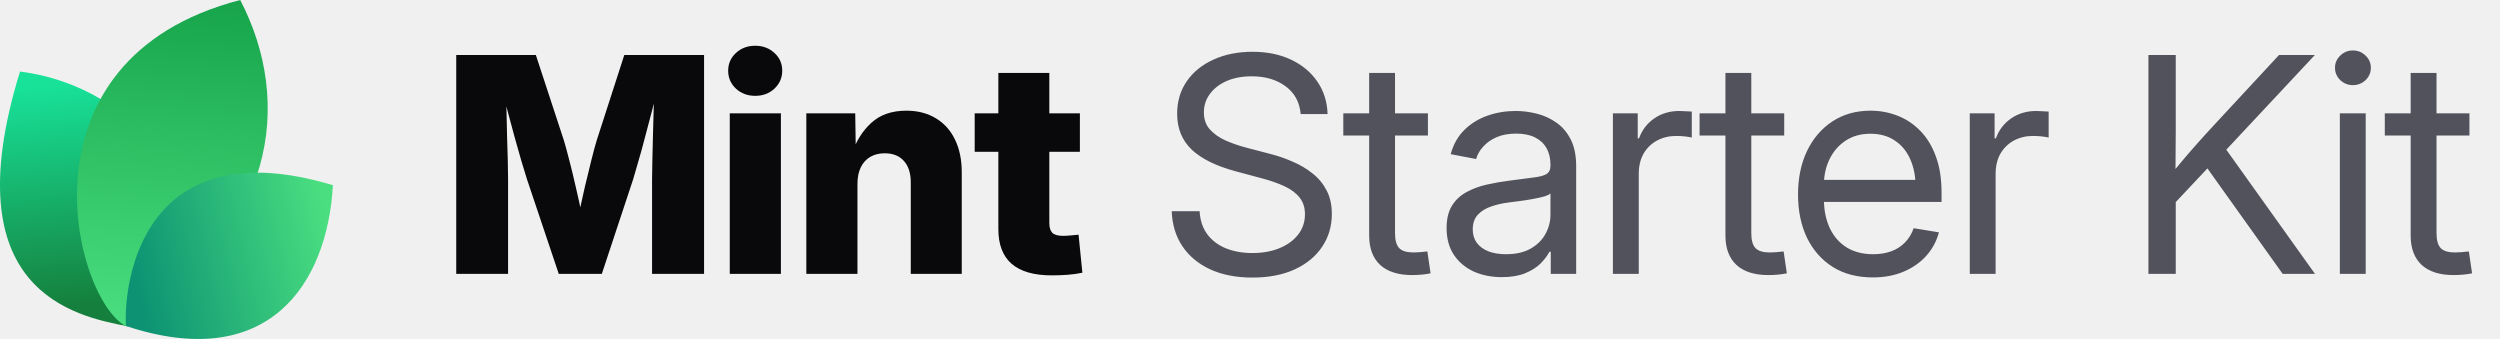
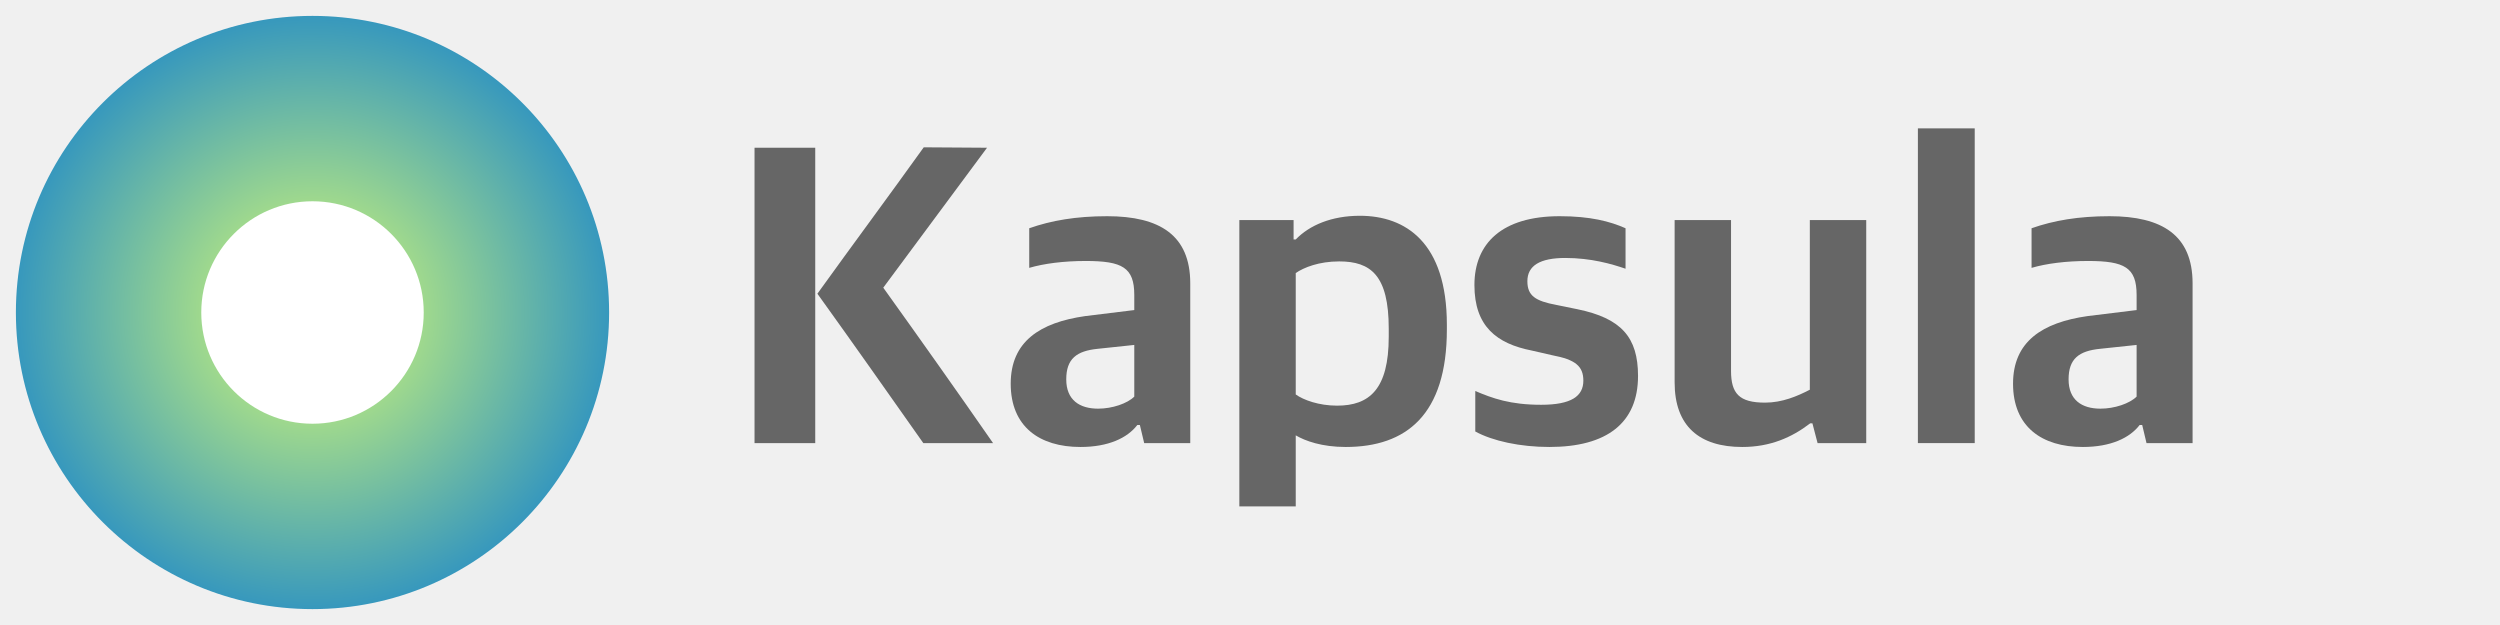
- <svg xmlns="http://www.w3.org/2000/svg" width="177" height="24" viewBox="0 0 177 24" fill="none">
-   <path d="M9.061 23.108C5.268 22.377 -3.391 20.627 1.417 5.064C9.634 6.099 16.973 14.064 9.061 23.108Z" fill="url(#paint0_linear_17557_2020)" />
-   <path d="M8.919 23.094C5.276 21.222 0.784 4.209 17.007 0C20.757 7.193 19.621 16.545 8.919 23.094Z" fill="url(#paint1_linear_17557_2020)" />
-   <path d="M8.914 23.079C8.735 19.882 10.159 9.085 23.57 13.111C23.181 20.123 18.984 26.418 8.914 23.079Z" fill="url(#paint2_linear_17557_2020)" />
-   <path d="M32.301 19.392V3.894H37.938L39.925 9.948C40.036 10.315 40.164 10.787 40.31 11.362C40.462 11.938 40.611 12.552 40.757 13.204C40.91 13.855 41.048 14.483 41.173 15.086C41.305 15.682 41.412 16.192 41.495 16.615H40.695C40.771 16.192 40.871 15.682 40.996 15.086C41.128 14.49 41.267 13.866 41.412 13.214C41.565 12.562 41.714 11.948 41.86 11.373C42.005 10.79 42.133 10.315 42.244 9.948L44.2 3.894H49.848V19.392H46.166V12.704C46.166 12.357 46.173 11.917 46.187 11.383C46.2 10.849 46.214 10.27 46.228 9.646C46.249 9.022 46.266 8.391 46.28 7.753C46.301 7.115 46.311 6.519 46.311 5.964H46.623C46.485 6.561 46.332 7.181 46.166 7.826C45.999 8.471 45.833 9.102 45.666 9.719C45.507 10.336 45.351 10.901 45.198 11.414C45.053 11.928 44.928 12.357 44.824 12.704L42.608 19.392H39.561L37.314 12.704C37.203 12.357 37.072 11.928 36.919 11.414C36.773 10.901 36.614 10.34 36.441 9.729C36.274 9.112 36.104 8.481 35.931 7.836C35.764 7.192 35.608 6.567 35.463 5.964H35.827C35.834 6.512 35.844 7.105 35.858 7.743C35.872 8.374 35.886 9.005 35.9 9.636C35.92 10.26 35.938 10.839 35.952 11.373C35.965 11.907 35.972 12.351 35.972 12.704V19.392H32.301ZM51.668 19.392V8.024H55.288V19.392H51.668ZM53.468 6.786C52.927 6.786 52.473 6.616 52.105 6.276C51.738 5.93 51.554 5.507 51.554 5.007C51.554 4.508 51.738 4.088 52.105 3.749C52.473 3.409 52.927 3.239 53.468 3.239C54.009 3.239 54.463 3.409 54.83 3.749C55.198 4.082 55.382 4.501 55.382 5.007C55.382 5.507 55.198 5.93 54.83 6.276C54.463 6.616 54.009 6.786 53.468 6.786ZM60.708 13.027V19.392H57.088V8.024H60.551L60.593 10.967H60.281C60.593 10.024 61.061 9.268 61.685 8.7C62.309 8.124 63.138 7.836 64.171 7.836C64.975 7.836 65.672 8.017 66.262 8.377C66.851 8.731 67.302 9.234 67.614 9.885C67.933 10.537 68.092 11.307 68.092 12.194V19.392H64.483V12.912C64.483 12.26 64.32 11.754 63.994 11.394C63.675 11.033 63.221 10.853 62.632 10.853C62.25 10.853 61.914 10.936 61.623 11.102C61.332 11.269 61.106 11.515 60.947 11.841C60.787 12.16 60.708 12.555 60.708 13.027ZM76.456 8.024V10.749H69.008V8.024H76.456ZM70.683 5.163H74.292V15.783C74.292 16.102 74.361 16.334 74.5 16.48C74.646 16.625 74.899 16.698 75.259 16.698C75.405 16.698 75.596 16.688 75.831 16.667C76.074 16.646 76.251 16.629 76.362 16.615L76.632 19.309C76.313 19.378 75.963 19.427 75.582 19.455C75.207 19.482 74.836 19.496 74.469 19.496C73.2 19.496 72.25 19.222 71.619 18.674C70.995 18.127 70.683 17.308 70.683 16.22V5.163Z" fill="#09090B" />
-   <path d="M88.667 19.652C87.523 19.652 86.528 19.458 85.682 19.07C84.843 18.681 84.188 18.137 83.716 17.437C83.245 16.736 82.992 15.908 82.957 14.951H84.933C84.968 15.596 85.148 16.14 85.474 16.584C85.8 17.021 86.24 17.354 86.795 17.582C87.35 17.804 87.974 17.915 88.667 17.915C89.388 17.915 90.026 17.801 90.581 17.572C91.143 17.343 91.583 17.024 91.902 16.615C92.228 16.199 92.391 15.717 92.391 15.169C92.391 14.698 92.266 14.306 92.017 13.994C91.767 13.675 91.413 13.408 90.956 13.193C90.498 12.978 89.954 12.787 89.323 12.621L87.502 12.132C86.123 11.765 85.082 11.255 84.382 10.603C83.689 9.944 83.342 9.095 83.342 8.055C83.342 7.174 83.571 6.404 84.028 5.746C84.486 5.087 85.117 4.577 85.921 4.217C86.726 3.849 87.645 3.666 88.678 3.666C89.718 3.666 90.63 3.853 91.413 4.227C92.204 4.602 92.824 5.122 93.275 5.787C93.726 6.446 93.965 7.209 93.993 8.076H92.089C92.013 7.23 91.656 6.574 91.018 6.11C90.387 5.638 89.586 5.403 88.615 5.403C87.95 5.403 87.36 5.513 86.847 5.735C86.341 5.957 85.946 6.262 85.661 6.651C85.377 7.032 85.235 7.469 85.235 7.961C85.235 8.447 85.377 8.849 85.661 9.168C85.946 9.48 86.317 9.74 86.774 9.948C87.232 10.149 87.724 10.319 88.251 10.457L89.884 10.884C90.439 11.023 90.977 11.206 91.496 11.435C92.023 11.657 92.495 11.934 92.911 12.267C93.334 12.593 93.67 12.995 93.92 13.474C94.17 13.945 94.294 14.504 94.294 15.149C94.294 16.015 94.066 16.788 93.608 17.468C93.157 18.148 92.512 18.681 91.673 19.07C90.834 19.458 89.832 19.652 88.667 19.652ZM101.097 8.024V9.594H95.106V8.024H101.097ZM96.937 5.163H98.767V16.521C98.767 17 98.865 17.347 99.059 17.562C99.26 17.77 99.6 17.874 100.078 17.874C100.21 17.874 100.366 17.867 100.546 17.853C100.733 17.832 100.903 17.815 101.056 17.801L101.285 19.351C101.097 19.392 100.886 19.423 100.65 19.444C100.414 19.465 100.189 19.475 99.974 19.475C98.996 19.475 98.244 19.236 97.717 18.758C97.197 18.272 96.937 17.579 96.937 16.677V5.163ZM106.33 19.621C105.595 19.621 104.932 19.489 104.343 19.226C103.754 18.955 103.285 18.564 102.939 18.05C102.592 17.53 102.419 16.896 102.419 16.147C102.419 15.495 102.547 14.965 102.804 14.556C103.06 14.146 103.403 13.828 103.833 13.599C104.263 13.363 104.742 13.186 105.269 13.068C105.796 12.95 106.333 12.857 106.881 12.787C107.574 12.69 108.132 12.617 108.555 12.569C108.978 12.52 109.287 12.441 109.481 12.33C109.675 12.212 109.772 12.014 109.772 11.737V11.654C109.772 11.203 109.679 10.815 109.492 10.489C109.311 10.163 109.041 9.91 108.68 9.729C108.32 9.549 107.872 9.459 107.338 9.459C106.805 9.459 106.34 9.546 105.945 9.719C105.556 9.892 105.241 10.118 104.998 10.395C104.755 10.665 104.593 10.953 104.509 11.258L102.71 10.915C102.897 10.222 103.22 9.65 103.677 9.199C104.135 8.748 104.679 8.412 105.31 8.19C105.941 7.968 106.607 7.857 107.307 7.857C107.8 7.857 108.295 7.92 108.795 8.044C109.301 8.169 109.765 8.381 110.188 8.679C110.611 8.97 110.951 9.369 111.208 9.875C111.464 10.374 111.593 11.005 111.593 11.768V19.392H109.793V17.822H109.7C109.568 18.085 109.363 18.359 109.086 18.643C108.809 18.921 108.444 19.153 107.994 19.34C107.543 19.527 106.988 19.621 106.33 19.621ZM106.621 17.998C107.321 17.998 107.904 17.867 108.368 17.603C108.84 17.333 109.19 16.986 109.419 16.563C109.654 16.133 109.772 15.682 109.772 15.211V13.692C109.703 13.769 109.554 13.841 109.325 13.911C109.096 13.973 108.829 14.032 108.524 14.088C108.226 14.143 107.921 14.192 107.609 14.233C107.304 14.275 107.033 14.309 106.798 14.337C106.354 14.393 105.938 14.49 105.549 14.628C105.168 14.76 104.86 14.954 104.624 15.211C104.388 15.467 104.27 15.811 104.27 16.241C104.27 16.615 104.367 16.934 104.561 17.198C104.762 17.461 105.04 17.662 105.393 17.801C105.747 17.933 106.156 17.998 106.621 17.998ZM114.193 19.392V8.024H115.951V9.792H116.045C116.253 9.209 116.61 8.741 117.116 8.388C117.622 8.034 118.219 7.857 118.905 7.857C119.058 7.857 119.217 7.864 119.384 7.878C119.55 7.885 119.682 7.892 119.779 7.899V9.74C119.716 9.719 119.578 9.695 119.363 9.667C119.155 9.639 118.922 9.625 118.666 9.625C118.174 9.625 117.726 9.733 117.324 9.948C116.922 10.163 116.603 10.471 116.367 10.874C116.138 11.276 116.024 11.758 116.024 12.319V19.392H114.193ZM126.322 8.024V9.594H120.33V8.024H126.322ZM122.161 5.163H123.992V16.521C123.992 17 124.089 17.347 124.283 17.562C124.484 17.77 124.824 17.874 125.302 17.874C125.434 17.874 125.59 17.867 125.77 17.853C125.958 17.832 126.127 17.815 126.28 17.801L126.509 19.351C126.322 19.392 126.11 19.423 125.874 19.444C125.639 19.465 125.413 19.475 125.198 19.475C124.221 19.475 123.468 19.236 122.941 18.758C122.421 18.272 122.161 17.579 122.161 16.677V5.163ZM132.604 19.642C131.502 19.642 130.555 19.396 129.765 18.903C128.974 18.404 128.364 17.714 127.934 16.834C127.511 15.946 127.3 14.927 127.3 13.775C127.3 12.611 127.511 11.584 127.934 10.697C128.364 9.802 128.964 9.102 129.734 8.596C130.51 8.089 131.408 7.836 132.428 7.836C133.1 7.836 133.738 7.954 134.341 8.19C134.952 8.426 135.489 8.783 135.954 9.261C136.425 9.74 136.793 10.343 137.056 11.071C137.327 11.792 137.462 12.645 137.462 13.63V14.296H128.433V12.735H136.463L135.631 13.297C135.631 12.541 135.506 11.876 135.257 11.3C135.007 10.725 134.643 10.277 134.165 9.958C133.686 9.632 133.107 9.469 132.428 9.469C131.748 9.469 131.162 9.632 130.67 9.958C130.177 10.284 129.796 10.725 129.526 11.279C129.262 11.827 129.13 12.441 129.13 13.12V14.046C129.13 14.864 129.273 15.572 129.557 16.168C129.841 16.757 130.243 17.211 130.763 17.53C131.283 17.842 131.901 17.998 132.615 17.998C133.093 17.998 133.523 17.929 133.905 17.79C134.293 17.645 134.619 17.433 134.882 17.156C135.153 16.879 135.354 16.546 135.486 16.157L137.275 16.449C137.108 17.08 136.81 17.634 136.38 18.113C135.95 18.591 135.413 18.966 134.768 19.236C134.123 19.507 133.402 19.642 132.604 19.642ZM139.459 19.392V8.024H141.217V9.792H141.311C141.519 9.209 141.876 8.741 142.382 8.388C142.888 8.034 143.485 7.857 144.171 7.857C144.324 7.857 144.483 7.864 144.649 7.878C144.816 7.885 144.948 7.892 145.045 7.899V9.74C144.982 9.719 144.844 9.695 144.629 9.667C144.421 9.639 144.188 9.625 143.932 9.625C143.439 9.625 142.992 9.733 142.59 9.948C142.188 10.163 141.869 10.471 141.633 10.874C141.404 11.276 141.29 11.758 141.29 12.319V19.392H139.459ZM153.429 14.961V12.715C153.783 12.257 154.136 11.82 154.49 11.404C154.844 10.981 155.204 10.565 155.572 10.156C155.939 9.74 156.314 9.327 156.695 8.918L161.355 3.894H163.893L157.277 10.967H157.184L153.429 14.961ZM152.108 19.392V3.894H154.043V9.241L154.022 12.559L154.043 13.505V19.392H152.108ZM161.615 19.392L155.967 11.477L157.173 9.969L163.903 19.392H161.615ZM165.661 19.392V8.024H167.492V19.392H165.661ZM166.587 6.027C166.24 6.027 165.942 5.909 165.692 5.673C165.443 5.43 165.318 5.139 165.318 4.799C165.318 4.459 165.443 4.172 165.692 3.936C165.942 3.693 166.24 3.572 166.587 3.572C166.934 3.572 167.232 3.693 167.482 3.936C167.731 4.172 167.856 4.459 167.856 4.799C167.856 5.139 167.731 5.43 167.482 5.673C167.232 5.909 166.934 6.027 166.587 6.027ZM174.836 8.024V9.594H168.844V8.024H174.836ZM170.675 5.163H172.506V16.521C172.506 17 172.603 17.347 172.797 17.562C172.998 17.77 173.338 17.874 173.816 17.874C173.948 17.874 174.104 17.867 174.284 17.853C174.472 17.832 174.641 17.815 174.794 17.801L175.023 19.351C174.836 19.392 174.624 19.423 174.388 19.444C174.153 19.465 173.927 19.475 173.712 19.475C172.735 19.475 171.982 19.236 171.455 18.758C170.935 18.272 170.675 17.579 170.675 16.677V5.163Z" fill="#52525C" />
-   <defs>
-     <linearGradient id="paint0_linear_17557_2020" x1="3.776" y1="5.916" x2="5.232" y2="21.559" gradientUnits="userSpaceOnUse">
-       <stop stop-color="#18E299" />
-       <stop offset="1" stop-color="#15803D" />
+ <svg xmlns="http://www.w3.org/2000/svg" xmlns:xlink="http://www.w3.org/1999/xlink" viewBox="0 0 2048 512" version="1.1" id="svg184" width="2048" height="512">
+   <defs id="defs188">
+     <linearGradient id="linearGradient1102">
+       <stop style="stop-color:#ddff71;stop-opacity:1;" offset="0" id="stop1098" />
+       <stop style="stop-color:#3798bd;stop-opacity:1;" offset="1" id="stop1100" />
    </linearGradient>
-     <linearGradient id="paint1_linear_17557_2020" x1="12.171" y1="-0.718" x2="10.19" y2="22.983" gradientUnits="userSpaceOnUse">
-       <stop stop-color="#16A34A" />
-       <stop offset="1" stop-color="#4ADE80" />
-     </linearGradient>
-     <linearGradient id="paint2_linear_17557_2020" x1="23.133" y1="15.353" x2="9.338" y2="18.52" gradientUnits="userSpaceOnUse">
-       <stop stop-color="#4ADE80" />
-       <stop offset="1" stop-color="#0D9373" />
-     </linearGradient>
+     <radialGradient xlink:href="#linearGradient1102" id="radialGradient2183" cx="256" cy="256" fx="256" fy="256" r="123.661" gradientTransform="matrix(1.964912,0,0,1.964912,-247.0175,-247.0176)" gradientUnits="userSpaceOnUse" />
  </defs>
+   <g id="g5195">
+     <path id="path2167" style="fill:url(#radialGradient2183);fill-opacity:1;stroke-width:7.86" d="M 498.983,256 A 242.983,242.983 0 0 1 256,498.983 242.983,242.983 0 0 1 13.017,256 242.983,242.983 0 0 1 256,13.017 242.983,242.983 0 0 1 498.983,256 Z" />
+     <path id="path1418" style="fill:#ffffff;stroke-width:2.947" d="M 347.119,256 A 91.119,91.119 0 0 1 256,347.119 91.119,91.119 0 0 1 164.881,256 91.119,91.119 0 0 1 256,164.881 91.119,91.119 0 0 1 347.119,256 Z" />
+   </g>
+   <g aria-label="Kapsula" id="text4441" style="font-weight:800;font-size:258.883px;font-family:'Apple SD Gothic Neo';-inkscape-font-specification:'Apple SD Gothic Neo, Ultra-Bold';fill:#666666;stroke-width:4" transform="matrix(1.362432,0,0,1.362432,-205.8923,-88.78261)">
+     <path d="m 706.287,331.594 h 41.939 c -21.746,-31.325 -43.751,-62.391 -66.015,-93.457 l 62.391,-84.137 c -12.685,0 -25.112,-0.259 -38.056,-0.259 -20.97,29.254 -42.716,58.508 -63.944,88.02 21.228,29.513 42.716,60.061 63.685,89.832 z m -101.482,0 h 36.502 V 154 h -36.502 z" id="path5209" style="fill:#666666" />
+     <path d="m 800.779,333.924 c 16.827,0 28.218,-5.437 34.173,-13.203 h 1.553 l 2.589,10.873 h 27.7 v -96.046 c 0,-28.995 -18.381,-40.386 -49.964,-40.386 -18.64,0 -33.655,2.589 -46.858,7.249 v 23.817 c 8.802,-2.589 20.711,-4.142 33.914,-4.142 22.005,0 29.254,3.883 29.254,20.452 v 9.061 l -29.513,3.624 c -27.183,3.883 -44.787,15.274 -44.787,40.645 0,25.888 17.345,38.056 41.939,38.056 z m 10.614,-23.041 c -11.132,0 -19.157,-5.178 -19.157,-17.604 0,-12.426 6.213,-17.086 18.898,-18.381 l 22.005,-2.33 v 31.066 c -4.142,4.142 -13.203,7.249 -21.746,7.249 z" id="path5211" style="fill:#666666" />
+     <path d="m 896.307,369.65 h 33.914 v -42.716 c 5.695,3.365 15.792,6.99 30.03,6.99 36.503,0 60.838,-19.416 60.838,-70.675 v -2.848 c 0,-49.447 -24.853,-65.497 -52.294,-65.497 -17.086,0 -30.289,5.695 -38.574,14.239 h -1.294 v -11.65 h -32.619 z m 58.766,-60.579 c -10.873,0 -20.193,-3.365 -24.853,-6.731 v -73.005 c 4.919,-3.365 13.98,-6.99 26.147,-6.99 18.898,0 29.772,8.284 29.772,40.386 v 4.919 c 0,31.584 -11.65,41.421 -31.066,41.421 z" id="path5213" style="fill:#666666" />
+     <path d="m 1082.702,333.924 c 34.69,0 53.33,-14.497 53.33,-42.716 0,-23.299 -10.096,-34.69 -36.502,-40.127 l -12.685,-2.589 c -12.426,-2.33 -17.345,-5.437 -17.345,-14.239 0,-9.32 7.508,-13.98 22.782,-13.98 15.533,0 27.959,3.624 36.244,6.472 v -24.335 c -9.32,-4.142 -21.228,-7.249 -39.609,-7.249 -34.69,0 -51.259,16.31 -51.259,41.421 0,24.853 13.462,35.208 34.431,39.35 l 12.426,2.848 c 13.721,2.589 18.64,6.472 18.64,15.274 0,9.32 -7.249,14.497 -25.371,14.497 -18.64,0 -29.254,-3.883 -39.609,-8.284 v 24.335 c 10.355,5.695 26.924,9.32 44.528,9.32 z" id="path5215" style="fill:#666666" />
+     <path d="m 1198.682,333.924 c 16.827,0 29.771,-5.695 40.904,-14.239 h 1.294 l 3.107,11.909 h 29.254 v -134.101 h -33.914 v 102 c -7.508,3.883 -16.569,7.766 -26.924,7.766 -15.533,0 -20.452,-5.437 -20.452,-19.157 v -90.609 h -33.914 v 97.599 c 0,26.406 15.015,38.832 40.645,38.832 z" id="path5217" style="fill:#666666" />
+     <path d="m 1304.306,331.594 h 34.172 V 142.35 h -34.172 z" id="path5219" style="fill:#666666" />
+     <path d="m 1403.457,333.924 c 16.827,0 28.218,-5.437 34.172,-13.203 h 1.553 l 2.589,10.873 h 27.701 v -96.046 c 0,-28.995 -18.381,-40.386 -49.965,-40.386 -18.64,0 -33.655,2.589 -46.858,7.249 v 23.817 c 8.802,-2.589 20.711,-4.142 33.914,-4.142 22.005,0 29.254,3.883 29.254,20.452 v 9.061 l -29.513,3.624 c -27.183,3.883 -44.787,15.274 -44.787,40.645 0,25.888 17.345,38.056 41.939,38.056 z m 10.614,-23.041 c -11.132,0 -19.157,-5.178 -19.157,-17.604 0,-12.426 6.213,-17.086 18.898,-18.381 l 22.005,-2.33 v 31.066 c -4.142,4.142 -13.203,7.249 -21.746,7.249 z" id="path5221" style="fill:#666666" />
+   </g>
</svg>
